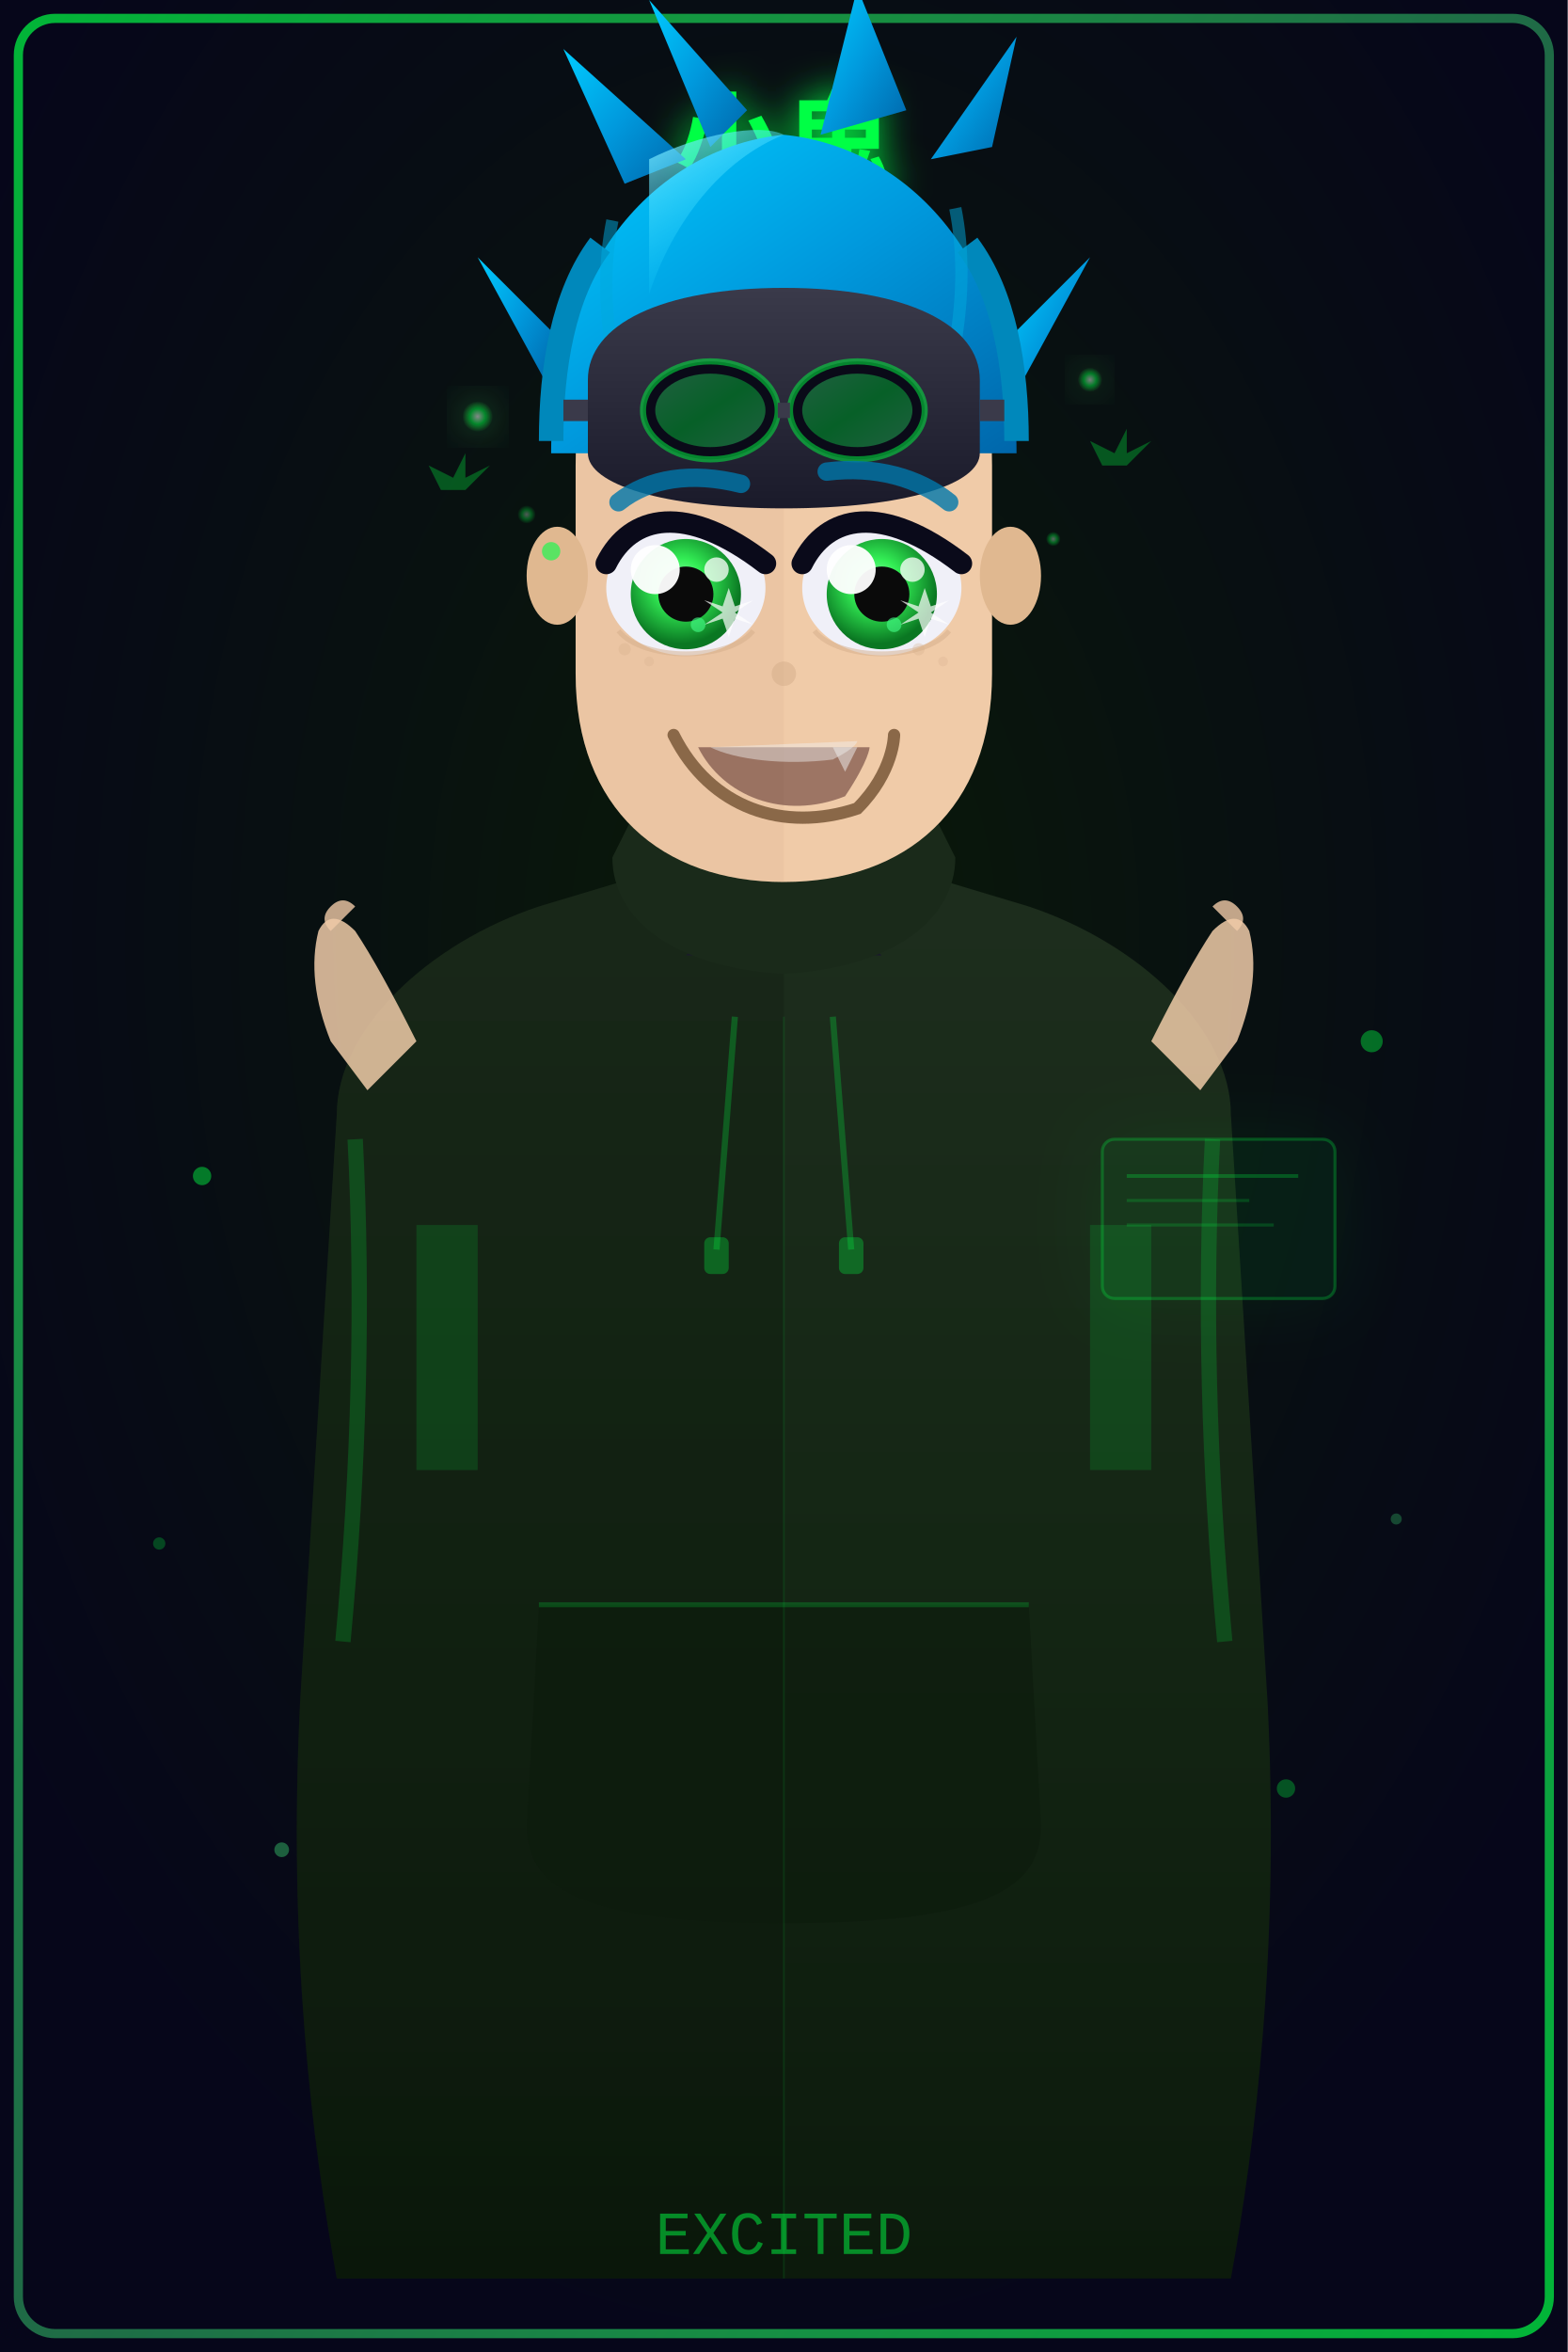
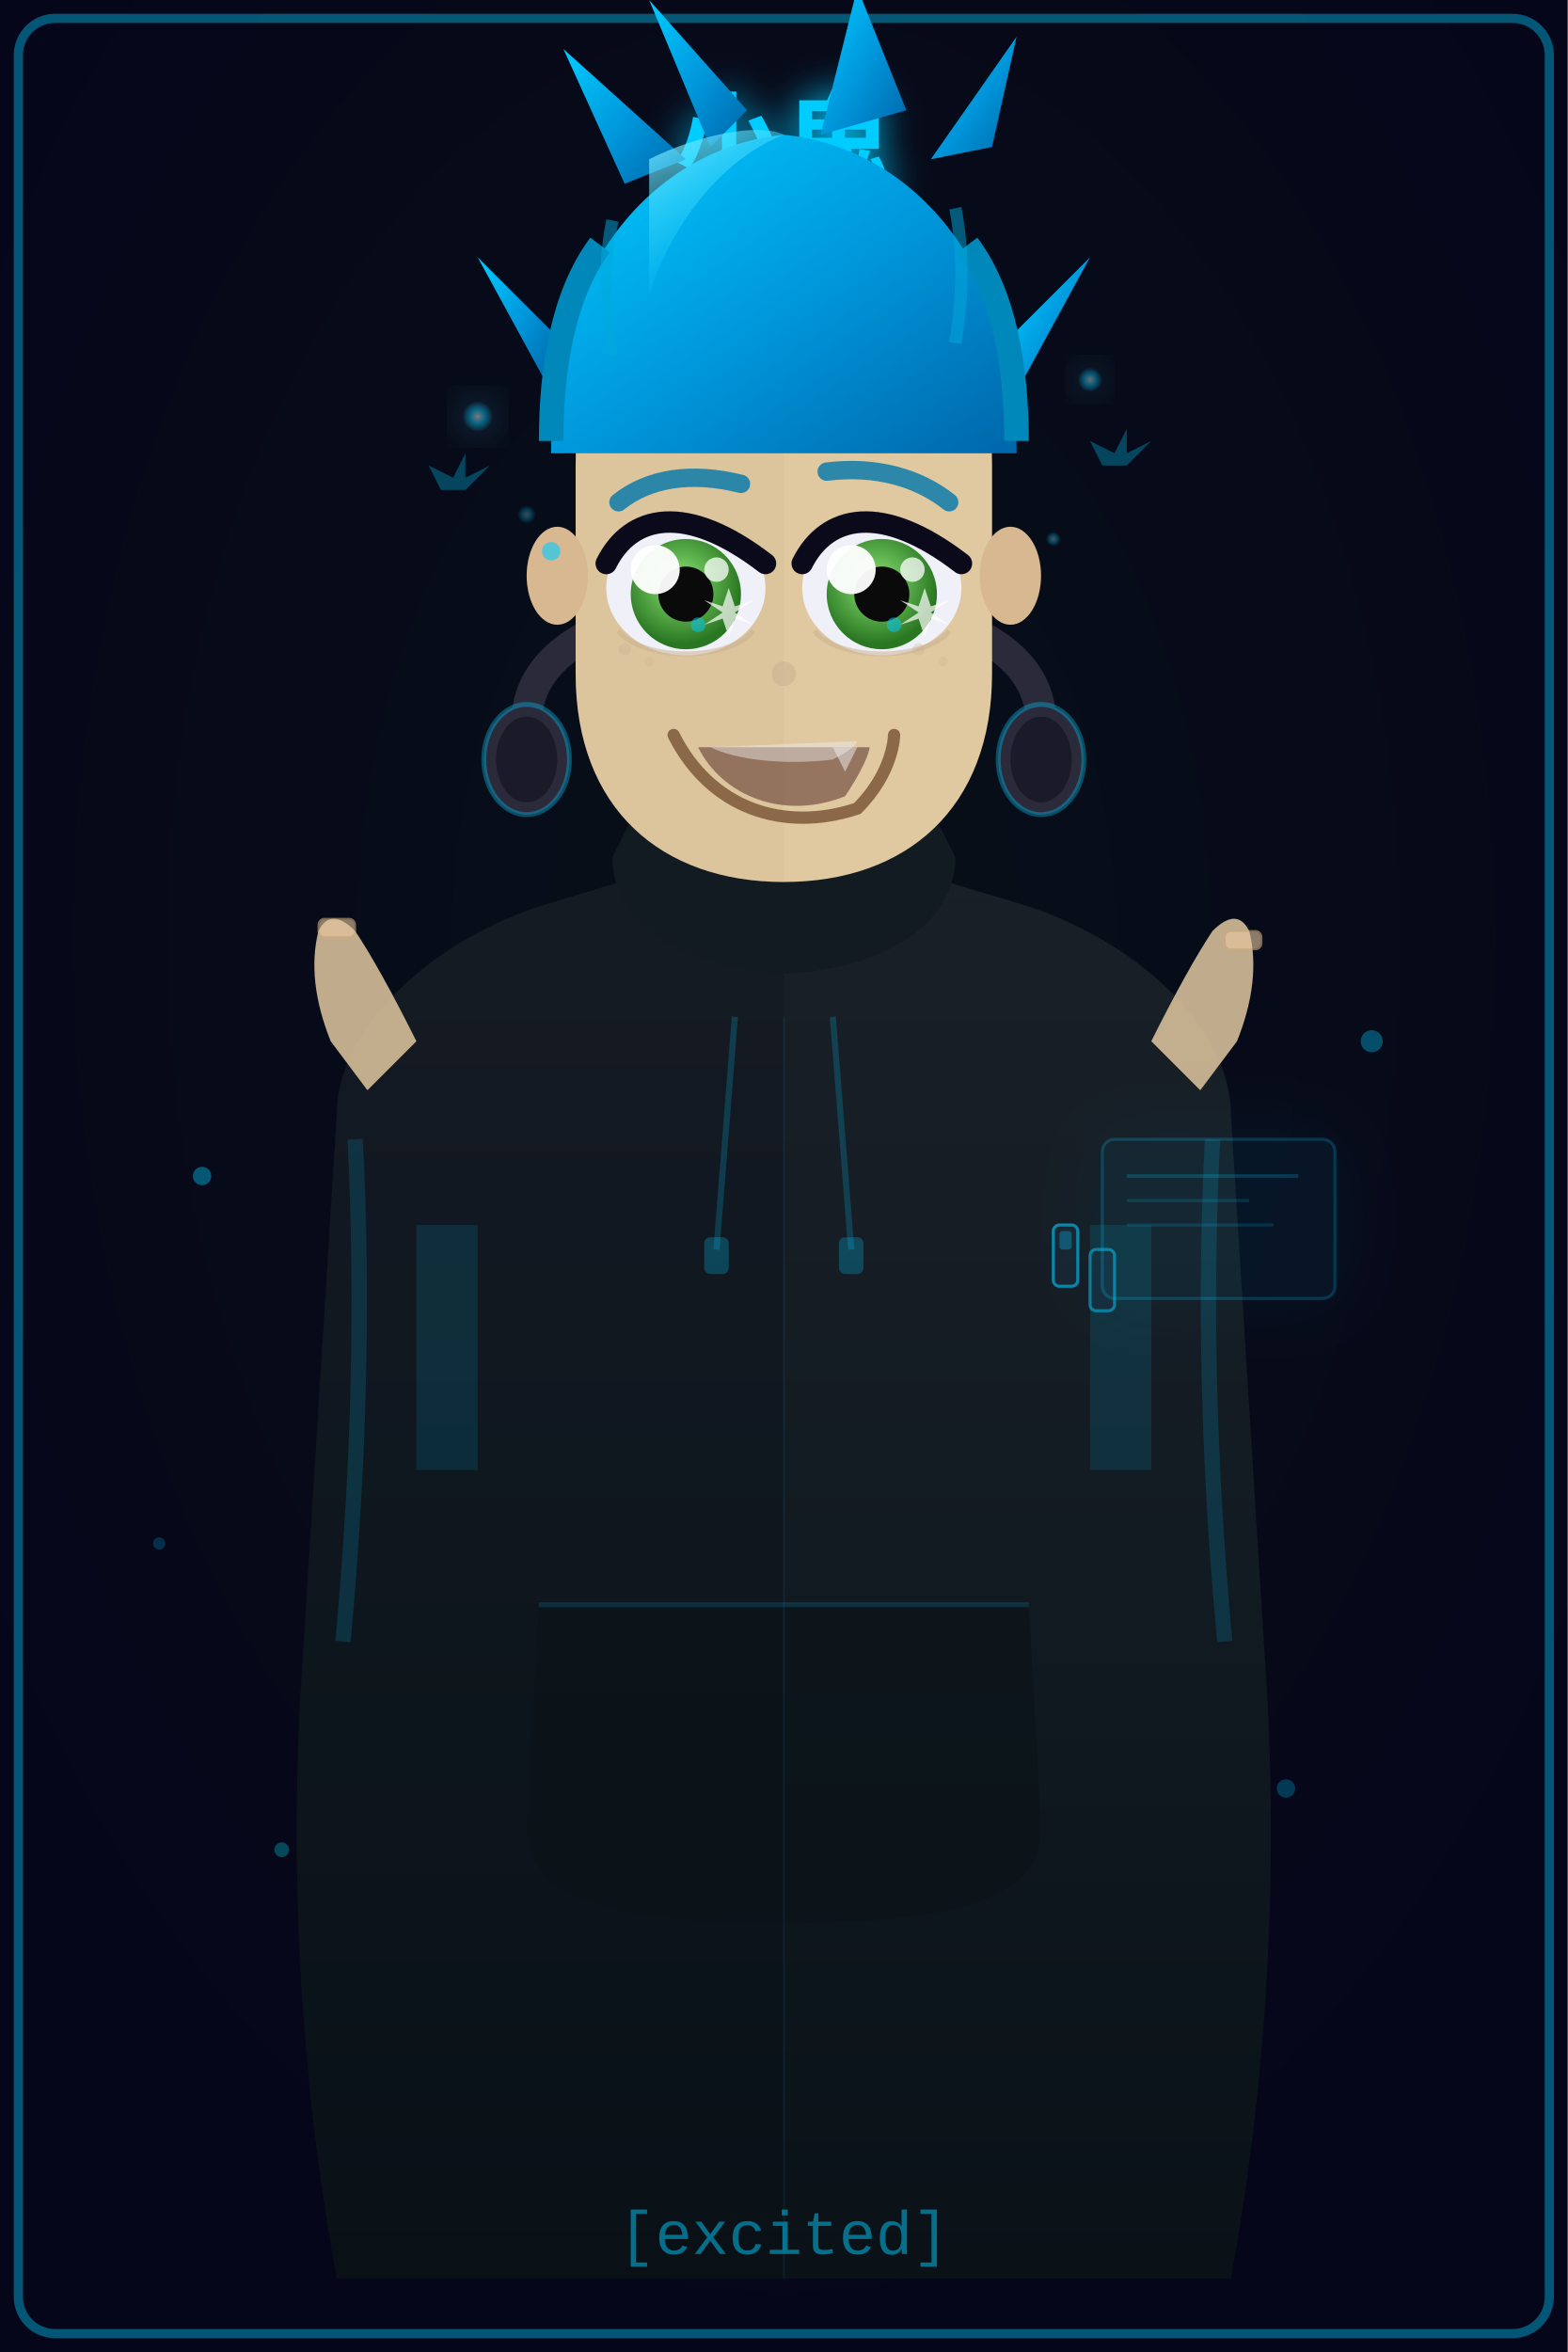
<svg xmlns="http://www.w3.org/2000/svg" width="256" height="384" viewBox="0 0 256 384">
  <defs>
-     <radialGradient id="ke-bg" cx="50%" cy="40%" r="60%">
-       <stop offset="0%" stop-color="#0a1a08" />
+     <radialGradient id="bg" cx="50%" cy="40%" r="60%">
+       <stop offset="0%" stop-color="#081018" />
      <stop offset="100%" stop-color="#06061a" />
    </radialGradient>
-     <radialGradient id="ke-iris-l" cx="45%" cy="40%" r="55%">
-       <stop offset="0%" stop-color="#88ffaa" />
-       <stop offset="40%" stop-color="#33ee55" />
-       <stop offset="100%" stop-color="#0a7722" />
+     <radialGradient id="iris-l" cx="45%" cy="40%" r="55%">
+       <stop offset="0%" stop-color="#99dd77" />
+       <stop offset="40%" stop-color="#66bb55" />
+       <stop offset="100%" stop-color="#2a7722" />
    </radialGradient>
-     <radialGradient id="ke-iris-r" cx="45%" cy="40%" r="55%">
-       <stop offset="0%" stop-color="#88ffaa" />
-       <stop offset="40%" stop-color="#33ee55" />
-       <stop offset="100%" stop-color="#0a7722" />
+     <radialGradient id="iris-r" cx="45%" cy="40%" r="55%">
+       <stop offset="0%" stop-color="#99dd77" />
+       <stop offset="40%" stop-color="#66bb55" />
+       <stop offset="100%" stop-color="#2a7722" />
    </radialGradient>
-     <linearGradient id="ke-hoodie" x1="0" y1="0" x2="0" y2="1">
-       <stop offset="0%" stop-color="#1e2e1e" />
-       <stop offset="50%" stop-color="#142614" />
-       <stop offset="100%" stop-color="#0c1a0c" />
+     <linearGradient id="hoodie" x1="0" y1="0" x2="0" y2="1">
+       <stop offset="0%" stop-color="#1a2028" />
+       <stop offset="50%" stop-color="#121a22" />
+       <stop offset="100%" stop-color="#0a1218" />
    </linearGradient>
-     <linearGradient id="ke-hoodie-shadow" x1="0" y1="0" x2="0" y2="1">
-       <stop offset="0%" stop-color="#0c180c" />
-       <stop offset="100%" stop-color="#081208" />
+     <linearGradient id="hoodie-shadow" x1="0" y1="0" x2="0" y2="1">
+       <stop offset="0%" stop-color="#0a1018" />
+       <stop offset="100%" stop-color="#060c12" />
    </linearGradient>
-     <linearGradient id="ke-hair" x1="0" y1="0" x2="1" y2="1">
+     <linearGradient id="hair" x1="0" y1="0" x2="1" y2="1">
      <stop offset="0%" stop-color="#00ccff" />
      <stop offset="50%" stop-color="#0099dd" />
      <stop offset="100%" stop-color="#0066aa" />
    </linearGradient>
-     <linearGradient id="ke-hair-shine" x1="0" y1="0" x2="0.5" y2="1">
+     <linearGradient id="hair-shine" x1="0" y1="0" x2="0.5" y2="1">
      <stop offset="0%" stop-color="#88eeff" stop-opacity="0.8" />
      <stop offset="100%" stop-color="#00ccff" stop-opacity="0" />
    </linearGradient>
-     <linearGradient id="ke-goggles" x1="0" y1="0" x2="0" y2="1">
-       <stop offset="0%" stop-color="#3a3a4a" />
-       <stop offset="100%" stop-color="#1a1a2a" />
-     </linearGradient>
-     <linearGradient id="ke-goggle-lens" x1="0" y1="0" x2="1" y2="1">
-       <stop offset="0%" stop-color="#44ff88" />
-       <stop offset="50%" stop-color="#00ff44" />
-       <stop offset="100%" stop-color="#44ff88" />
-     </linearGradient>
-     <linearGradient id="ke-border" x1="0" y1="0" x2="1" y2="1">
-       <stop offset="0%" stop-color="#00ff44" stop-opacity="0.7" />
-       <stop offset="50%" stop-color="#44ff88" stop-opacity="0.4" />
-       <stop offset="100%" stop-color="#00ff44" stop-opacity="0.7" />
-     </linearGradient>
-     <radialGradient id="ke-sparkle" cx="50%" cy="50%" r="50%">
+     <radialGradient id="sparkle" cx="50%" cy="50%" r="50%">
      <stop offset="0%" stop-color="#ffffff" />
-       <stop offset="50%" stop-color="#00ff44" />
-       <stop offset="100%" stop-color="#00ff44" stop-opacity="0" />
+       <stop offset="50%" stop-color="#00ccff" />
+       <stop offset="100%" stop-color="#00ccff" stop-opacity="0" />
    </radialGradient>
    <filter id="glow" x="-50%" y="-50%" width="200%" height="200%">
      <feGaussianBlur stdDeviation="3" result="b" />
      <feMerge>
        <feMergeNode in="b" />
        <feMergeNode in="SourceGraphic" />
      </feMerge>
    </filter>
-     <filter id="glow-soft" x="-50%" y="-50%" width="200%" height="200%">
+     <filter id="glowSoft" x="-50%" y="-50%" width="200%" height="200%">
      <feGaussianBlur stdDeviation="6" result="b" />
      <feMerge>
        <feMergeNode in="b" />
        <feMergeNode in="SourceGraphic" />
      </feMerge>
    </filter>
  </defs>
-   <rect width="256" height="384" fill="url(#ke-bg)" />
-   <rect x="3" y="3" width="250" height="378" rx="6" fill="none" stroke="url(#ke-border)" stroke-width="1.5" />
-   <text x="128" y="30" font-family="'Courier New', monospace" font-size="18" font-weight="bold" fill="#00ff44" text-anchor="middle" filter="url(#glow)">小鬼</text>
-   <path d="M55,182 C55,168 70,154 88,148 L108,142 C116,139 122,138 128,137 C134,138 140,139 148,142 L168,148 C186,154 201,168 201,182 L207,278 C209,318 205,350 201,372 L55,372 C51,350 47,318 49,278 Z" fill="url(#ke-hoodie)" />
-   <path d="M55,182 C55,168 70,154 88,148 L108,142 C116,139 122,138 128,137 L128,372 L55,372 C51,350 47,318 49,278 Z" fill="url(#ke-hoodie-shadow)" opacity="0.3" />
-   <path d="M68,200 L78,200 L78,240 L68,240 Z" fill="#00ff44" opacity="0.14" />
-   <path d="M178,200 L188,200 L188,240 L178,240 Z" fill="#00ff44" opacity="0.14" />
-   <path d="M58,186 Q60,225 56,268" fill="none" stroke="#00ff44" stroke-width="2.5" opacity="0.18" />
-   <path d="M198,186 Q196,225 200,268" fill="none" stroke="#00ff44" stroke-width="2.5" opacity="0.18" />
-   <path d="M88,262 L168,262 L170,298 C170,308 162,314 128,314 C94,314 86,308 86,298 Z" fill="#0c1a0c" opacity="0.6" />
-   <path d="M88,262 L168,262" fill="none" stroke="#00ff44" stroke-width="0.8" opacity="0.2" />
-   <path d="M128,166 L128,372" fill="none" stroke="#00ff44" stroke-width="0.3" opacity="0.1" />
-   <path d="M68,170 Q62,158 58,152 Q54,148 52,152 Q50,160 54,170 L60,178" fill="#f0cba8" opacity="0.85" />
-   <path d="M54,152 Q52,150 54,148 Q56,146 58,148" fill="#f0cba8" opacity="0.8" />
-   <path d="M188,170 Q194,158 198,152 Q202,148 204,152 Q206,160 202,170 L196,178" fill="#f0cba8" opacity="0.85" />
-   <path d="M202,152 Q204,150 202,148 Q200,146 198,148" fill="#f0cba8" opacity="0.8" />
-   <line x1="120" y1="166" x2="117" y2="204" stroke="#00ff44" stroke-width="1" opacity="0.25" />
-   <line x1="136" y1="166" x2="139" y2="204" stroke="#00ff44" stroke-width="1" opacity="0.25" />
-   <rect x="115" y="202" width="4" height="6" rx="1" fill="#00ff44" opacity="0.3" />
-   <rect x="137" y="202" width="4" height="6" rx="1" fill="#00ff44" opacity="0.3" />
+   <rect width="256" height="384" fill="url(#bg)" />
+   <rect x="3" y="3" width="250" height="378" rx="6" fill="none" stroke="#00ccff" stroke-width="1.5" opacity="0.4" />
+   <text x="128" y="30" font-family="'Courier New', monospace" font-size="18" font-weight="bold" fill="#00ccff" text-anchor="middle" filter="url(#glow)">小鬼</text>
+   <path d="M55,182 C55,168 70,154 88,148 L108,142 C116,139 122,138 128,137 C134,138 140,139 148,142 L168,148 C186,154 201,168 201,182 L207,278 C209,318 205,350 201,372 L55,372 C51,350 47,318 49,278 Z" fill="url(#hoodie)" />
+   <path d="M55,182 C55,168 70,154 88,148 L108,142 C116,139 122,138 128,137 L128,372 L55,372 C51,350 47,318 49,278 Z" fill="url(#hoodie-shadow)" opacity="0.3" />
+   <path d="M68,200 L78,200 L78,240 L68,240 Z" fill="#00ccff" opacity="0.12" />
+   <path d="M178,200 L188,200 L188,240 L178,240 Z" fill="#00ccff" opacity="0.12" />
+   <path d="M58,186 Q60,225 56,268" fill="none" stroke="#00ccff" stroke-width="2.5" opacity="0.15" />
+   <path d="M198,186 Q196,225 200,268" fill="none" stroke="#00ccff" stroke-width="2.5" opacity="0.15" />
+   <rect x="172" y="200" width="4" height="10" rx="1" fill="#1a2a3a" stroke="#00ccff" stroke-width="0.5" opacity="0.6" />
+   <rect x="173" y="201" width="2" height="3" rx="0.5" fill="#00ccff" opacity="0.3" />
+   <rect x="178" y="204" width="4" height="10" rx="1" fill="#1a2a3a" stroke="#00ccff" stroke-width="0.5" opacity="0.5" />
+   <path d="M88,262 L168,262 L170,298 C170,308 162,314 128,314 C94,314 86,308 86,298 Z" fill="#0a1218" opacity="0.6" />
+   <path d="M88,262 L168,262" fill="none" stroke="#00ccff" stroke-width="0.8" opacity="0.15" />
+   <path d="M128,166 L128,372" fill="none" stroke="#00ccff" stroke-width="0.3" opacity="0.08" />
+   <path d="M68,170 Q62,158 58,152 Q54,148 52,152 Q50,160 54,170 L60,178" fill="#e0c8a0" opacity="0.85" />
+   <path d="M188,170 Q194,158 198,152 Q202,148 204,152 Q206,160 202,170 L196,178" fill="#e0c8a0" opacity="0.85" />
+   <rect x="52" y="150" width="6" height="3" rx="1" fill="#e8c8a0" stroke="#d0a878" stroke-width="0.3" opacity="0.6" />
+   <rect x="200" y="152" width="6" height="3" rx="1" fill="#e8c8a0" stroke="#d0a878" stroke-width="0.3" opacity="0.6" />
+   <line x1="120" y1="166" x2="117" y2="204" stroke="#00ccff" stroke-width="1" opacity="0.2" />
+   <line x1="136" y1="166" x2="139" y2="204" stroke="#00ccff" stroke-width="1" opacity="0.2" />
+   <rect x="115" y="202" width="4" height="6" rx="1" fill="#00ccff" opacity="0.25" />
+   <rect x="137" y="202" width="4" height="6" rx="1" fill="#00ccff" opacity="0.25" />
  <path d="M112,156 C118,150 124,148 128,147 C132,148 138,150 144,156" fill="#1a1a2a" />
-   <path d="M118,128 L118,152 C118,155 122,157 128,157 C134,157 138,155 138,152 L138,128" fill="#f0cba8" />
-   <path d="M118,128 L118,152 C118,155 122,157 128,157 L128,128" fill="#d4ad8a" opacity="0.3" />
-   <path d="M104,132 C110,140 118,143 128,143 C138,143 146,140 152,132 L156,140 C156,150 146,158 128,159 C110,158 100,150 100,140 Z" fill="#1a2a1a" />
-   <path d="M94,76 C94,46 108,32 128,30 C148,32 162,46 162,76 L162,110 C162,132 148,144 128,144 C108,144 94,132 94,110 Z" fill="#f0cba8" />
-   <path d="M94,76 C94,46 108,32 128,30 L128,144 C108,144 94,132 94,110 Z" fill="#d4ad8a" opacity="0.18" />
-   <path d="M90,74 C90,42 108,24 128,22 C148,24 166,42 166,74" fill="url(#ke-hair)" />
-   <path d="M102,30 L92,8 L112,26" fill="url(#ke-hair)" />
-   <path d="M116,24 L106,0 L122,18" fill="url(#ke-hair)" />
-   <path d="M134,22 L140,-2 L148,18" fill="url(#ke-hair)" />
-   <path d="M152,26 L166,6 L162,24" fill="url(#ke-hair)" />
-   <path d="M90,54 L78,42 L90,64" fill="url(#ke-hair)" />
-   <path d="M166,54 L178,42 L166,64" fill="url(#ke-hair)" />
+   <path d="M118,128 L118,152 C118,155 122,157 128,157 C134,157 138,155 138,152 L138,128" fill="#e0c8a0" />
+   <path d="M118,128 L118,152 C118,155 122,157 128,157 L128,128" fill="#c8b090" opacity="0.3" />
+   <path d="M104,132 C110,140 118,143 128,143 C138,143 146,140 152,132 L156,140 C156,150 146,158 128,159 C110,158 100,150 100,140 Z" fill="#121a22" />
+   <path d="M86,118 C86,106 100,98 128,98 C156,98 170,106 170,118" fill="none" stroke="#2a2a3a" stroke-width="5" />
+   <ellipse cx="86" cy="124" rx="7" ry="9" fill="#2a2a3a" />
+   <ellipse cx="86" cy="124" rx="5" ry="7" fill="#1a1a28" />
+   <ellipse cx="170" cy="124" rx="7" ry="9" fill="#2a2a3a" />
+   <ellipse cx="170" cy="124" rx="5" ry="7" fill="#1a1a28" />
+   <ellipse cx="86" cy="124" rx="7" ry="9" fill="none" stroke="#00ccff" stroke-width="0.8" opacity="0.35" />
+   <ellipse cx="170" cy="124" rx="7" ry="9" fill="none" stroke="#00ccff" stroke-width="0.8" opacity="0.35" />
+   <path d="M94,76 C94,46 108,32 128,30 C148,32 162,46 162,76 L162,110 C162,132 148,144 128,144 C108,144 94,132 94,110 Z" fill="#e0c8a0" />
+   <path d="M94,76 C94,46 108,32 128,30 L128,144 C108,144 94,132 94,110 Z" fill="#c8b090" opacity="0.18" />
+   <path d="M90,74 C90,42 108,24 128,22 C148,24 166,42 166,74" fill="url(#hair)" />
+   <path d="M102,30 L92,8 L112,26" fill="url(#hair)" />
+   <path d="M116,24 L106,0 L122,18" fill="url(#hair)" />
+   <path d="M134,22 L140,-2 L148,18" fill="url(#hair)" />
+   <path d="M152,26 L166,6 L162,24" fill="url(#hair)" />
+   <path d="M90,54 L78,42 L90,64" fill="url(#hair)" />
+   <path d="M166,54 L178,42 L166,64" fill="url(#hair)" />
  <path d="M90,72 C90,60 92,48 98,40" fill="none" stroke="#0088bb" stroke-width="4" />
  <path d="M166,72 C166,60 164,48 158,40" fill="none" stroke="#0088bb" stroke-width="4" />
-   <path d="M106,26 C114,22 124,20 128,22 C118,26 110,36 106,48 Z" fill="url(#ke-hair-shine)" />
+   <path d="M106,26 C114,22 124,20 128,22 C118,26 110,36 106,48 Z" fill="url(#hair-shine)" />
  <path d="M100,36 Q98,46 100,58" fill="none" stroke="#00aadd" stroke-width="2" opacity="0.5" />
  <path d="M156,34 Q158,44 156,56" fill="none" stroke="#00aadd" stroke-width="2" opacity="0.5" />
-   <path d="M96,62 C96,53 108,47 128,47 C148,47 160,53 160,62 L160,74 C160,79 148,83 128,83 C108,83 96,79 96,74 Z" fill="url(#ke-goggles)" />
-   <path d="M92,67 L96,67" fill="none" stroke="#3a3a4a" stroke-width="3.5" />
-   <path d="M160,67 L164,67" fill="none" stroke="#3a3a4a" stroke-width="3.5" />
-   <ellipse cx="116" cy="67" rx="11" ry="8" fill="#0a0a18" />
-   <ellipse cx="116" cy="67" rx="9" ry="6" fill="url(#ke-goggle-lens)" opacity="0.35" />
-   <ellipse cx="140" cy="67" rx="11" ry="8" fill="#0a0a18" />
-   <ellipse cx="140" cy="67" rx="9" ry="6" fill="url(#ke-goggle-lens)" opacity="0.35" />
-   <ellipse cx="116" cy="67" rx="11" ry="8" fill="none" stroke="#00ff44" stroke-width="1" opacity="0.5" />
-   <ellipse cx="140" cy="67" rx="11" ry="8" fill="none" stroke="#00ff44" stroke-width="1" opacity="0.5" />
-   <path d="M127,67 L129,67" fill="none" stroke="#3a3a4a" stroke-width="2.5" />
-   <ellipse cx="91" cy="94" rx="5" ry="8" fill="#e0b890" />
-   <ellipse cx="165" cy="94" rx="5" ry="8" fill="#e0b890" />
-   <circle cx="90" cy="90" r="1.5" fill="#00ff44" opacity="0.6" />
+   <ellipse cx="91" cy="94" rx="5" ry="8" fill="#d8b890" />
+   <ellipse cx="165" cy="94" rx="5" ry="8" fill="#d8b890" />
+   <circle cx="90" cy="90" r="1.5" fill="#00ccff" opacity="0.6" />
  <path d="M101,82 C106,78 113,77 121,79" fill="none" stroke="#0077aa" stroke-width="3" stroke-linecap="round" opacity="0.8" />
  <path d="M135,77 C143,76 150,78 155,82" fill="none" stroke="#0077aa" stroke-width="3" stroke-linecap="round" opacity="0.8" />
  <ellipse cx="112" cy="96" rx="13" ry="11" fill="#f0f0f8" />
  <path d="M99,92 C103,84 112,82 125,92" fill="none" stroke="#0a0a1a" stroke-width="3.5" stroke-linecap="round" />
-   <circle cx="112" cy="97" r="9" fill="url(#ke-iris-l)" />
+   <circle cx="112" cy="97" r="9" fill="url(#iris-l)" />
  <circle cx="112" cy="97" r="4.5" fill="#0a0a0a" />
  <circle cx="107" cy="93" r="4" fill="#ffffff" opacity="0.95" />
  <circle cx="117" cy="93" r="2" fill="#ffffff" opacity="0.75" />
  <path d="M118,99 L119,96 L120,99 L123,98 L120,100 L123,102 L120,101 L119,104 L118,101 L115,102 L118,100 L115,98 Z" fill="#ffffff" opacity="0.7" />
-   <circle cx="114" cy="102" r="1.2" fill="#44ff88" opacity="0.6" />
-   <path d="M101,103 C105,108 119,108 123,103" fill="none" stroke="#d4ad8a" stroke-width="0.8" opacity="0.5" />
+   <circle cx="114" cy="102" r="1.2" fill="#00ccff" opacity="0.5" />
+   <path d="M101,103 C105,108 119,108 123,103" fill="none" stroke="#c8b090" stroke-width="0.8" opacity="0.5" />
  <ellipse cx="144" cy="96" rx="13" ry="11" fill="#f0f0f8" />
  <path d="M131,92 C135,84 144,82 157,92" fill="none" stroke="#0a0a1a" stroke-width="3.5" stroke-linecap="round" />
-   <circle cx="144" cy="97" r="9" fill="url(#ke-iris-r)" />
+   <circle cx="144" cy="97" r="9" fill="url(#iris-r)" />
  <circle cx="144" cy="97" r="4.5" fill="#0a0a0a" />
  <circle cx="139" cy="93" r="4" fill="#ffffff" opacity="0.95" />
  <circle cx="149" cy="93" r="2" fill="#ffffff" opacity="0.75" />
  <path d="M150,99 L151,96 L152,99 L155,98 L152,100 L155,102 L152,101 L151,104 L150,101 L147,102 L150,100 L147,98 Z" fill="#ffffff" opacity="0.7" />
-   <circle cx="146" cy="102" r="1.2" fill="#44ff88" opacity="0.6" />
-   <path d="M133,103 C137,108 151,108 155,103" fill="none" stroke="#d4ad8a" stroke-width="0.8" opacity="0.5" />
-   <circle cx="128" cy="110" r="2" fill="#d4ad8a" opacity="0.5" />
+   <circle cx="146" cy="102" r="1.2" fill="#00ccff" opacity="0.5" />
+   <path d="M133,103 C137,108 151,108 155,103" fill="none" stroke="#c8b090" stroke-width="0.8" opacity="0.5" />
+   <circle cx="128" cy="110" r="2" fill="#c8b090" opacity="0.5" />
  <path d="M110,120 C116,132 128,136 140,132 C146,126 146,120 146,120" fill="none" stroke="#8a6848" stroke-width="2" stroke-linecap="round" />
  <path d="M114,122 C118,130 128,134 138,130 C142,124 142,122 142,122" fill="#4a2020" opacity="0.5" />
  <path d="M116,122 C120,124 128,125 136,124 C140,122 140,121 140,121" fill="#f0f0f0" opacity="0.45" />
  <path d="M136,122 L138,126 L140,122" fill="#f0f0f0" opacity="0.5" />
-   <circle cx="102" cy="106" r="1" fill="#d4ad8a" opacity="0.3" />
-   <circle cx="106" cy="108" r="0.8" fill="#d4ad8a" opacity="0.25" />
-   <circle cx="150" cy="106" r="1" fill="#d4ad8a" opacity="0.3" />
-   <circle cx="154" cy="108" r="0.8" fill="#d4ad8a" opacity="0.25" />
-   <circle cx="78" cy="68" r="2.5" fill="url(#ke-sparkle)" filter="url(#glow)" opacity="0.5" />
-   <circle cx="178" cy="62" r="2" fill="url(#ke-sparkle)" filter="url(#glow)" opacity="0.45" />
-   <circle cx="172" cy="88" r="1.2" fill="url(#ke-sparkle)" opacity="0.35" />
-   <circle cx="86" cy="84" r="1.5" fill="url(#ke-sparkle)" opacity="0.3" />
-   <path d="M72,80 L70,76 L74,78 L76,74 L76,78 L80,76 L76,80" fill="#00ff44" opacity="0.3" />
-   <path d="M180,76 L178,72 L182,74 L184,70 L184,74 L188,72 L184,76" fill="#00ff44" opacity="0.3" />
-   <rect x="180" y="186" width="38" height="26" rx="2" fill="#00ff44" opacity="0.07" filter="url(#glow-soft)" />
-   <line x1="184" y1="192" x2="212" y2="192" stroke="#00ff44" stroke-width="0.6" opacity="0.25" />
-   <line x1="184" y1="196" x2="204" y2="196" stroke="#00ff44" stroke-width="0.5" opacity="0.18" />
-   <line x1="184" y1="200" x2="208" y2="200" stroke="#00ff44" stroke-width="0.5" opacity="0.18" />
-   <rect x="180" y="186" width="38" height="26" rx="2" fill="none" stroke="#00ff44" stroke-width="0.5" opacity="0.25" />
-   <circle cx="33" cy="192" r="1.5" fill="#00ff44" opacity="0.45" />
-   <circle cx="224" cy="170" r="1.8" fill="#00ff44" opacity="0.4" />
-   <circle cx="46" cy="302" r="1.2" fill="#44ff88" opacity="0.35" />
-   <circle cx="210" cy="292" r="1.5" fill="#00ff44" opacity="0.3" />
-   <circle cx="26" cy="252" r="1" fill="#00ff44" opacity="0.25" />
-   <circle cx="228" cy="248" r="0.9" fill="#44ff88" opacity="0.25" />
-   <text x="128" y="368" font-family="'Courier New', monospace" font-size="10" fill="#00ff44" text-anchor="middle" opacity="0.5">EXCITED</text>
+   <circle cx="102" cy="106" r="1" fill="#c8b090" opacity="0.3" />
+   <circle cx="106" cy="108" r="0.8" fill="#c8b090" opacity="0.25" />
+   <circle cx="150" cy="106" r="1" fill="#c8b090" opacity="0.3" />
+   <circle cx="154" cy="108" r="0.8" fill="#c8b090" opacity="0.25" />
+   <circle cx="78" cy="68" r="2.5" fill="url(#sparkle)" filter="url(#glow)" opacity="0.45" />
+   <circle cx="178" cy="62" r="2" fill="url(#sparkle)" filter="url(#glow)" opacity="0.4" />
+   <circle cx="172" cy="88" r="1.2" fill="url(#sparkle)" opacity="0.3" />
+   <circle cx="86" cy="84" r="1.5" fill="url(#sparkle)" opacity="0.25" />
+   <path d="M72,80 L70,76 L74,78 L76,74 L76,78 L80,76 L76,80" fill="#00ccff" opacity="0.3" />
+   <path d="M180,76 L178,72 L182,74 L184,70 L184,74 L188,72 L184,76" fill="#00ccff" opacity="0.3" />
+   <rect x="180" y="186" width="38" height="26" rx="2" fill="#00ccff" opacity="0.06" filter="url(#glowSoft)" />
+   <line x1="184" y1="192" x2="212" y2="192" stroke="#00ccff" stroke-width="0.6" opacity="0.2" />
+   <line x1="184" y1="196" x2="204" y2="196" stroke="#00ccff" stroke-width="0.5" opacity="0.15" />
+   <line x1="184" y1="200" x2="208" y2="200" stroke="#00ccff" stroke-width="0.5" opacity="0.15" />
+   <rect x="180" y="186" width="38" height="26" rx="2" fill="none" stroke="#00ccff" stroke-width="0.5" opacity="0.2" />
+   <circle cx="33" cy="192" r="1.5" fill="#00ccff" opacity="0.4" />
+   <circle cx="224" cy="170" r="1.8" fill="#00ccff" opacity="0.35" />
+   <circle cx="46" cy="302" r="1.2" fill="#00ddee" opacity="0.3" />
+   <circle cx="210" cy="292" r="1.5" fill="#00ccff" opacity="0.25" />
+   <circle cx="26" cy="252" r="1" fill="#00ccff" opacity="0.2" />
+   <text x="128" y="368" font-family="'Courier New', monospace" font-size="10" fill="#00ccff" text-anchor="middle" opacity="0.5">[excited]</text>
</svg>
